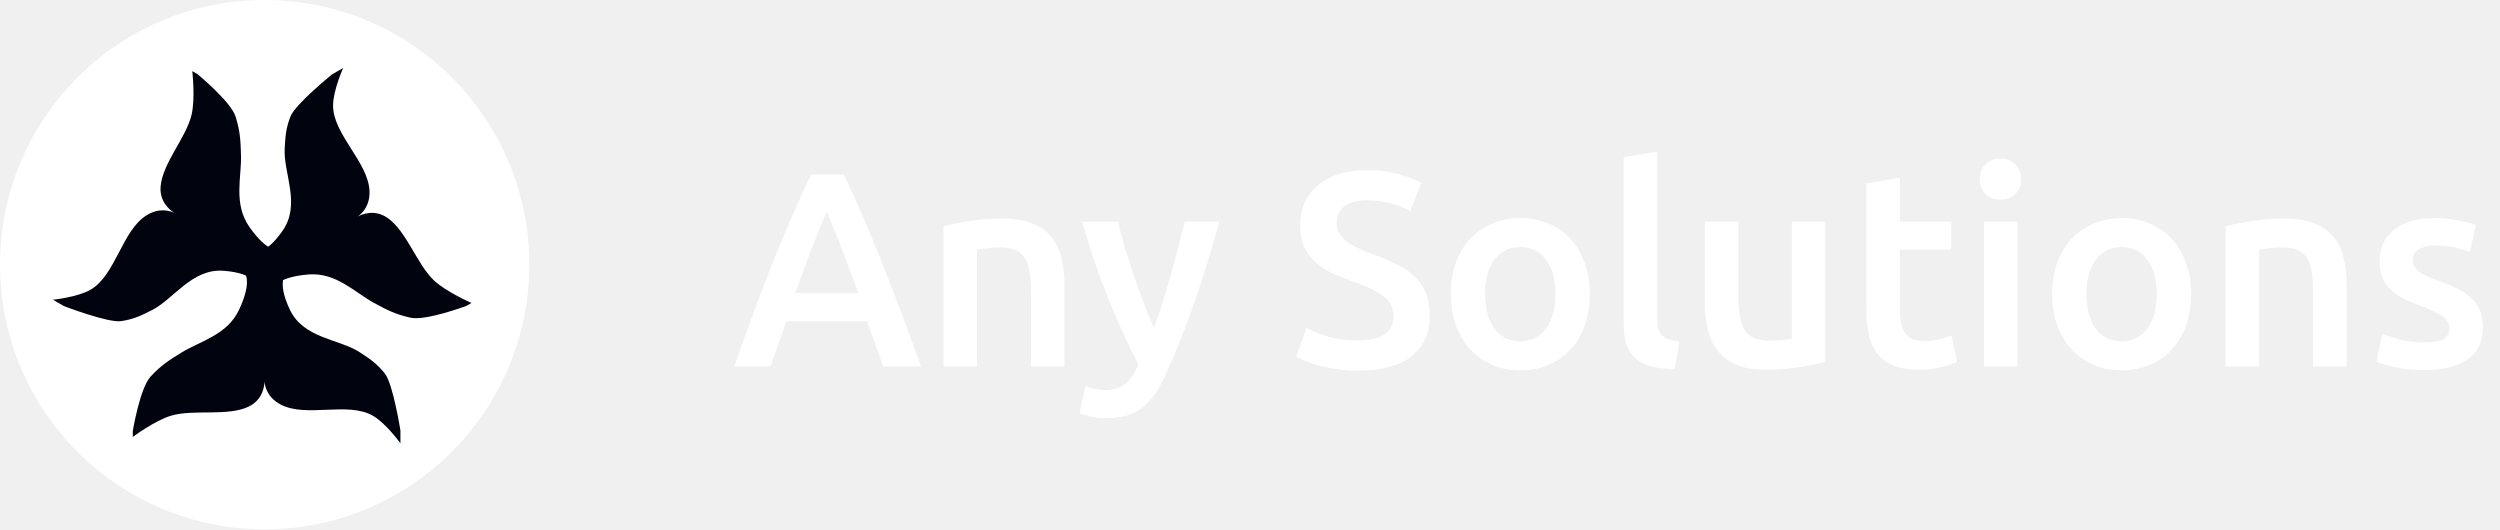
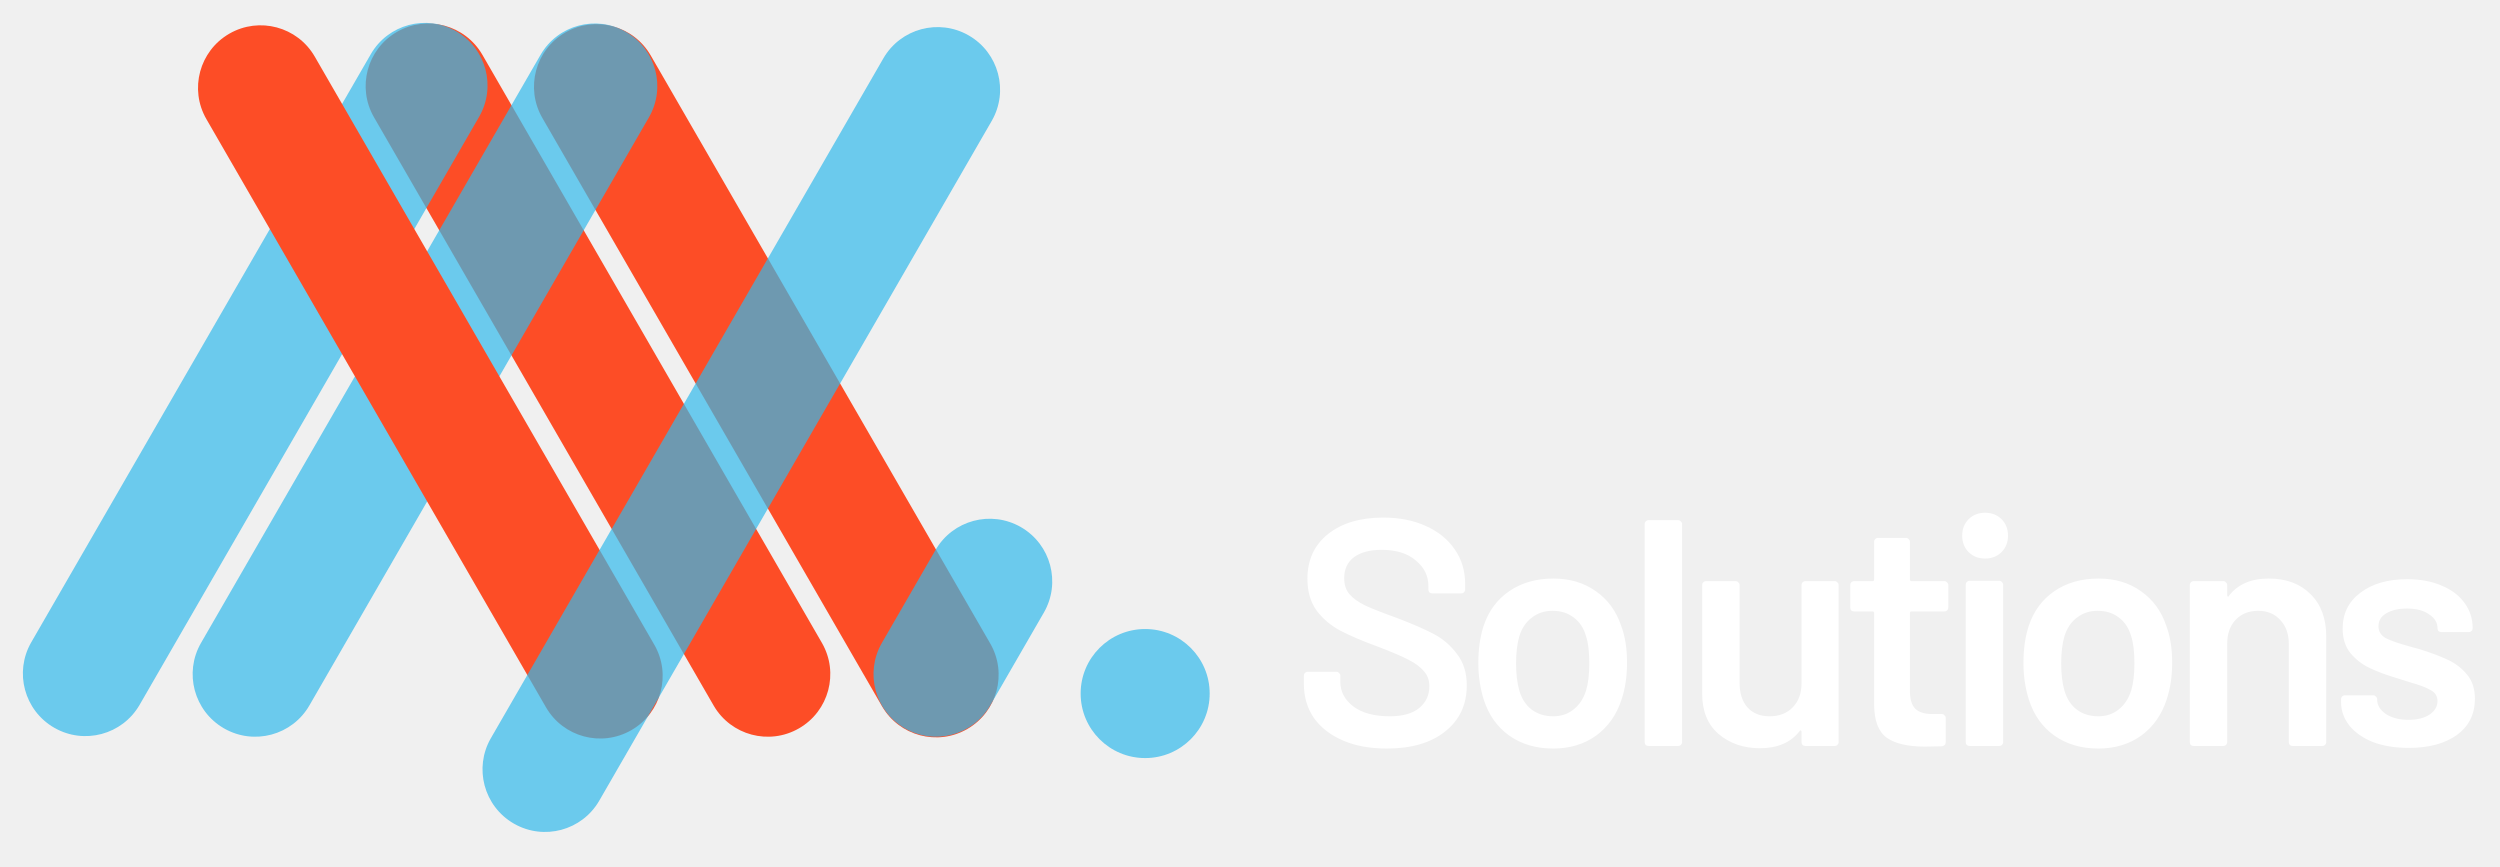
- <svg xmlns="http://www.w3.org/2000/svg" width="307" height="65" viewBox="0 0 307 65" fill="none">
-   <circle cx="32.5" cy="32.5" r="32.5" fill="white" />
-   <path d="M45.782 51.047C47.407 51.979 49.173 54.438 49.173 54.438L49.173 52.873C49.173 52.873 48.269 47.12 47.25 45.856C46.276 44.646 45.515 44.135 44.217 43.281C41.687 41.616 37.308 41.602 35.609 38.055C33.872 34.428 35.214 33.477 35.214 33.477L30.005 33.477C30.005 33.477 31.06 34.431 29.349 38.055C27.887 41.152 24.564 41.896 22.306 43.281C20.697 44.268 19.775 44.865 18.49 46.247C17.189 47.647 16.307 52.911 16.307 52.911L16.307 53.655C16.307 53.655 18.994 51.653 21.002 51.047C23.733 50.223 27.954 51.169 30.526 49.936C32.259 49.106 32.467 47.448 32.482 46.841C32.518 47.384 32.778 48.768 34.431 49.659C37.571 51.349 42.69 49.272 45.782 51.047Z" fill="#01040F" />
-   <path d="M40.902 12.977C40.897 11.104 42.143 8.345 42.143 8.345L40.788 9.127C40.788 9.127 36.258 12.787 35.672 14.301C35.112 15.75 35.05 16.664 34.959 18.215C34.782 21.239 36.959 25.038 34.737 28.283C32.465 31.601 30.97 30.914 30.97 30.914L33.575 35.425C33.575 35.425 33.873 34.035 37.867 33.705C41.28 33.422 43.586 35.928 45.914 37.191C47.574 38.091 48.551 38.591 50.391 39.012C52.253 39.439 57.254 37.572 57.254 37.572L57.898 37.199C57.898 37.199 54.821 35.874 53.292 34.437C51.213 32.485 49.922 28.355 47.568 26.744C45.982 25.659 44.443 26.308 43.91 26.598C44.361 26.296 45.431 25.379 45.375 23.501C45.269 19.937 40.911 16.542 40.902 12.977Z" fill="#01040F" />
-   <path d="M11.133 35.566C9.513 36.507 6.5 36.807 6.5 36.807L7.856 37.59C7.856 37.59 13.29 39.683 14.894 39.433C16.429 39.194 17.252 38.79 18.64 38.093C21.347 36.735 23.549 32.95 27.47 33.252C31.479 33.56 31.632 35.198 31.632 35.198L34.237 30.687C34.237 30.687 32.884 31.124 30.601 27.83C28.649 25.015 29.666 21.765 29.596 19.118C29.546 17.231 29.49 16.134 28.935 14.33C28.374 12.504 24.256 9.107 24.256 9.107L23.611 8.735C23.611 8.735 24.002 12.063 23.523 14.105C22.871 16.882 19.94 20.065 19.722 22.909C19.575 24.825 20.907 25.834 21.424 26.151C20.937 25.91 19.608 25.443 18.01 26.43C14.976 28.303 14.215 33.775 11.133 35.566Z" fill="#01040F" />
-   <path d="M108.462 45C108.145 44.071 107.816 43.153 107.476 42.246C107.136 41.339 106.807 40.41 106.49 39.458H96.562C96.245 40.41 95.916 41.351 95.576 42.28C95.259 43.187 94.941 44.093 94.624 45H90.17C91.054 42.484 91.893 40.161 92.686 38.03C93.479 35.899 94.25 33.882 94.998 31.978C95.769 30.074 96.528 28.261 97.276 26.538C98.024 24.815 98.795 23.115 99.588 21.438H103.634C104.427 23.115 105.198 24.815 105.946 26.538C106.694 28.261 107.442 30.074 108.19 31.978C108.961 33.882 109.743 35.899 110.536 38.03C111.352 40.161 112.202 42.484 113.086 45H108.462ZM101.526 25.994C101.005 27.195 100.404 28.657 99.724 30.38C99.067 32.103 98.375 33.973 97.65 35.99H105.402C104.677 33.973 103.974 32.091 103.294 30.346C102.614 28.601 102.025 27.15 101.526 25.994ZM115.86 27.796C116.654 27.569 117.685 27.354 118.954 27.15C120.224 26.946 121.629 26.844 123.17 26.844C124.621 26.844 125.834 27.048 126.808 27.456C127.783 27.841 128.554 28.397 129.12 29.122C129.71 29.825 130.118 30.686 130.344 31.706C130.594 32.703 130.718 33.803 130.718 35.004V45H126.604V35.65C126.604 34.698 126.536 33.893 126.4 33.236C126.287 32.556 126.083 32.012 125.788 31.604C125.516 31.173 125.131 30.867 124.632 30.686C124.156 30.482 123.567 30.38 122.864 30.38C122.343 30.38 121.799 30.414 121.232 30.482C120.666 30.55 120.246 30.607 119.974 30.652V45H115.86V27.796ZM149.736 27.218C147.9 33.973 145.769 40.093 143.344 45.578C142.89 46.598 142.426 47.471 141.95 48.196C141.474 48.921 140.941 49.522 140.352 49.998C139.762 50.474 139.105 50.814 138.38 51.018C137.654 51.245 136.816 51.358 135.864 51.358C135.229 51.358 134.594 51.29 133.96 51.154C133.348 51.018 132.883 50.871 132.566 50.712L133.314 47.414C134.13 47.731 134.934 47.89 135.728 47.89C136.793 47.89 137.62 47.629 138.21 47.108C138.822 46.609 139.354 45.827 139.808 44.762C138.516 42.269 137.269 39.549 136.068 36.602C134.889 33.655 133.835 30.527 132.906 27.218H137.292C137.518 28.17 137.79 29.201 138.108 30.312C138.448 31.423 138.81 32.556 139.196 33.712C139.581 34.845 139.989 35.979 140.42 37.112C140.85 38.245 141.281 39.299 141.712 40.274C142.437 38.257 143.117 36.115 143.752 33.848C144.386 31.559 144.964 29.349 145.486 27.218H149.736ZM166.7 41.804C168.241 41.804 169.363 41.543 170.066 41.022C170.769 40.501 171.12 39.764 171.12 38.812C171.12 38.245 170.995 37.758 170.746 37.35C170.519 36.942 170.179 36.579 169.726 36.262C169.295 35.922 168.763 35.616 168.128 35.344C167.493 35.049 166.768 34.766 165.952 34.494C165.136 34.199 164.343 33.882 163.572 33.542C162.824 33.179 162.155 32.737 161.566 32.216C160.999 31.695 160.535 31.071 160.172 30.346C159.832 29.621 159.662 28.748 159.662 27.728C159.662 25.597 160.399 23.931 161.872 22.73C163.345 21.506 165.351 20.894 167.89 20.894C169.363 20.894 170.667 21.064 171.8 21.404C172.956 21.721 173.863 22.073 174.52 22.458L173.194 25.926C172.423 25.495 171.573 25.167 170.644 24.94C169.737 24.713 168.797 24.6 167.822 24.6C166.666 24.6 165.759 24.838 165.102 25.314C164.467 25.79 164.15 26.459 164.15 27.32C164.15 27.841 164.252 28.295 164.456 28.68C164.683 29.043 164.989 29.371 165.374 29.666C165.782 29.961 166.247 30.233 166.768 30.482C167.312 30.731 167.901 30.969 168.536 31.196C169.647 31.604 170.633 32.023 171.494 32.454C172.378 32.862 173.115 33.361 173.704 33.95C174.316 34.517 174.781 35.197 175.098 35.99C175.415 36.761 175.574 37.701 175.574 38.812C175.574 40.943 174.815 42.597 173.296 43.776C171.8 44.932 169.601 45.51 166.7 45.51C165.725 45.51 164.83 45.442 164.014 45.306C163.221 45.193 162.507 45.045 161.872 44.864C161.26 44.683 160.727 44.501 160.274 44.32C159.821 44.116 159.458 43.935 159.186 43.776L160.444 40.274C161.056 40.614 161.883 40.954 162.926 41.294C163.969 41.634 165.227 41.804 166.7 41.804ZM195.227 36.092C195.227 37.497 195.023 38.778 194.615 39.934C194.207 41.09 193.629 42.076 192.881 42.892C192.133 43.708 191.227 44.343 190.161 44.796C189.119 45.249 187.963 45.476 186.693 45.476C185.424 45.476 184.268 45.249 183.225 44.796C182.183 44.343 181.287 43.708 180.539 42.892C179.791 42.076 179.202 41.09 178.771 39.934C178.363 38.778 178.159 37.497 178.159 36.092C178.159 34.687 178.363 33.417 178.771 32.284C179.202 31.128 179.791 30.142 180.539 29.326C181.31 28.51 182.217 27.887 183.259 27.456C184.302 27.003 185.447 26.776 186.693 26.776C187.94 26.776 189.085 27.003 190.127 27.456C191.193 27.887 192.099 28.51 192.847 29.326C193.595 30.142 194.173 31.128 194.581 32.284C195.012 33.417 195.227 34.687 195.227 36.092ZM191.011 36.092C191.011 34.324 190.626 32.93 189.855 31.91C189.107 30.867 188.053 30.346 186.693 30.346C185.333 30.346 184.268 30.867 183.497 31.91C182.749 32.93 182.375 34.324 182.375 36.092C182.375 37.883 182.749 39.299 183.497 40.342C184.268 41.385 185.333 41.906 186.693 41.906C188.053 41.906 189.107 41.385 189.855 40.342C190.626 39.299 191.011 37.883 191.011 36.092ZM205.654 45.34C204.43 45.317 203.41 45.181 202.594 44.932C201.8 44.683 201.166 44.331 200.69 43.878C200.214 43.402 199.874 42.824 199.67 42.144C199.488 41.441 199.398 40.648 199.398 39.764V19.296L203.512 18.616V38.982C203.512 39.481 203.546 39.9 203.614 40.24C203.704 40.58 203.852 40.875 204.056 41.124C204.26 41.351 204.532 41.532 204.872 41.668C205.234 41.781 205.688 41.872 206.232 41.94L205.654 45.34ZM224.145 44.456C223.352 44.66 222.321 44.864 221.051 45.068C219.782 45.295 218.388 45.408 216.869 45.408C215.441 45.408 214.24 45.204 213.265 44.796C212.313 44.388 211.543 43.821 210.953 43.096C210.387 42.371 209.979 41.509 209.729 40.512C209.48 39.492 209.355 38.381 209.355 37.18V27.218H213.469V36.534C213.469 38.438 213.741 39.798 214.285 40.614C214.852 41.43 215.827 41.838 217.209 41.838C217.708 41.838 218.229 41.815 218.773 41.77C219.34 41.725 219.759 41.668 220.031 41.6V27.218H224.145V44.456ZM229.178 22.526L233.292 21.846V27.218H239.616V30.652H233.292V37.894C233.292 39.322 233.518 40.342 233.972 40.954C234.425 41.566 235.196 41.872 236.284 41.872C237.032 41.872 237.689 41.793 238.256 41.634C238.845 41.475 239.31 41.328 239.65 41.192L240.33 44.456C239.854 44.66 239.23 44.864 238.46 45.068C237.689 45.295 236.782 45.408 235.74 45.408C234.47 45.408 233.405 45.238 232.544 44.898C231.705 44.558 231.036 44.071 230.538 43.436C230.039 42.779 229.688 41.997 229.484 41.09C229.28 40.161 229.178 39.107 229.178 37.928V22.526ZM247.741 45H243.627V27.218H247.741V45ZM248.183 22.016C248.183 22.787 247.933 23.399 247.435 23.852C246.936 24.305 246.347 24.532 245.667 24.532C244.964 24.532 244.363 24.305 243.865 23.852C243.366 23.399 243.117 22.787 243.117 22.016C243.117 21.223 243.366 20.599 243.865 20.146C244.363 19.693 244.964 19.466 245.667 19.466C246.347 19.466 246.936 19.693 247.435 20.146C247.933 20.599 248.183 21.223 248.183 22.016ZM269.071 36.092C269.071 37.497 268.867 38.778 268.459 39.934C268.051 41.09 267.473 42.076 266.725 42.892C265.977 43.708 265.07 44.343 264.005 44.796C262.962 45.249 261.806 45.476 260.537 45.476C259.268 45.476 258.112 45.249 257.069 44.796C256.026 44.343 255.131 43.708 254.383 42.892C253.635 42.076 253.046 41.09 252.615 39.934C252.207 38.778 252.003 37.497 252.003 36.092C252.003 34.687 252.207 33.417 252.615 32.284C253.046 31.128 253.635 30.142 254.383 29.326C255.154 28.51 256.06 27.887 257.103 27.456C258.146 27.003 259.29 26.776 260.537 26.776C261.784 26.776 262.928 27.003 263.971 27.456C265.036 27.887 265.943 28.51 266.691 29.326C267.439 30.142 268.017 31.128 268.425 32.284C268.856 33.417 269.071 34.687 269.071 36.092ZM264.855 36.092C264.855 34.324 264.47 32.93 263.699 31.91C262.951 30.867 261.897 30.346 260.537 30.346C259.177 30.346 258.112 30.867 257.341 31.91C256.593 32.93 256.219 34.324 256.219 36.092C256.219 37.883 256.593 39.299 257.341 40.342C258.112 41.385 259.177 41.906 260.537 41.906C261.897 41.906 262.951 41.385 263.699 40.342C264.47 39.299 264.855 37.883 264.855 36.092ZM273.309 27.796C274.103 27.569 275.134 27.354 276.403 27.15C277.673 26.946 279.078 26.844 280.619 26.844C282.07 26.844 283.283 27.048 284.257 27.456C285.232 27.841 286.003 28.397 286.569 29.122C287.159 29.825 287.567 30.686 287.793 31.706C288.043 32.703 288.167 33.803 288.167 35.004V45H284.053V35.65C284.053 34.698 283.985 33.893 283.849 33.236C283.736 32.556 283.532 32.012 283.237 31.604C282.965 31.173 282.58 30.867 282.081 30.686C281.605 30.482 281.016 30.38 280.313 30.38C279.792 30.38 279.248 30.414 278.681 30.482C278.115 30.55 277.695 30.607 277.423 30.652V45H273.309V27.796ZM297.652 42.042C298.74 42.042 299.533 41.917 300.032 41.668C300.531 41.396 300.78 40.943 300.78 40.308C300.78 39.719 300.508 39.231 299.964 38.846C299.443 38.461 298.57 38.041 297.346 37.588C296.598 37.316 295.907 37.033 295.272 36.738C294.66 36.421 294.127 36.058 293.674 35.65C293.221 35.242 292.858 34.755 292.586 34.188C292.337 33.599 292.212 32.885 292.212 32.046C292.212 30.414 292.813 29.133 294.014 28.204C295.215 27.252 296.847 26.776 298.91 26.776C299.953 26.776 300.95 26.878 301.902 27.082C302.854 27.263 303.568 27.445 304.044 27.626L303.296 30.958C302.843 30.754 302.265 30.573 301.562 30.414C300.859 30.233 300.043 30.142 299.114 30.142C298.275 30.142 297.595 30.289 297.074 30.584C296.553 30.856 296.292 31.287 296.292 31.876C296.292 32.171 296.337 32.431 296.428 32.658C296.541 32.885 296.723 33.1 296.972 33.304C297.221 33.485 297.55 33.678 297.958 33.882C298.366 34.063 298.865 34.256 299.454 34.46C300.429 34.823 301.256 35.185 301.936 35.548C302.616 35.888 303.171 36.285 303.602 36.738C304.055 37.169 304.384 37.667 304.588 38.234C304.792 38.801 304.894 39.481 304.894 40.274C304.894 41.974 304.259 43.266 302.99 44.15C301.743 45.011 299.953 45.442 297.618 45.442C296.054 45.442 294.796 45.306 293.844 45.034C292.892 44.785 292.223 44.581 291.838 44.422L292.552 40.988C293.164 41.237 293.889 41.475 294.728 41.702C295.589 41.929 296.564 42.042 297.652 42.042Z" fill="white" />
+ <svg xmlns="http://www.w3.org/2000/svg" width="124" height="43" viewBox="0 0 124 43" fill="none">
+   <rect width="39.887" height="6.205" rx="3.102" transform="matrix(0.5 0.866025 0.866025 -0.5 25.3503 3.16504)" fill="#FD4D26" />
+   <rect width="39.887" height="6.205" rx="3.102" transform="matrix(-0.5 -0.866025 -0.866025 0.5 42.3184 34.5742)" fill="#FD4D26" />
+   <rect y="34.543" width="39.887" height="6.205" rx="3.102" transform="rotate(-60 0 34.543)" fill="#32BAEC" fill-opacity="0.7" />
+   <rect x="8.421" y="34.574" width="39.887" height="6.205" rx="3.102" transform="rotate(-60 8.42065 34.5742)" fill="#32BAEC" fill-opacity="0.7" />
+   <rect x="42.191" y="34.574" width="11.523" height="6.205" rx="3.102" transform="rotate(-60 42.1914 34.5742)" fill="#32BAEC" fill-opacity="0.7" />
+   <circle cx="56.8" cy="34.4" r="3.2" fill="#32BAEC" fill-opacity="0.7" />
+   <rect width="39.887" height="6.205" rx="3.102" transform="matrix(0.5 0.866025 0.866025 -0.5 8.68652 3.22266)" fill="#FD4D26" />
+   <rect x="22.798" y="39.298" width="45.136" height="6.205" rx="3.102" transform="rotate(-60 22.7976 39.2979)" fill="#32BAEC" fill-opacity="0.7" />
+   <path d="M68.784 37.128C67.952 37.128 67.227 36.995 66.608 36.728C65.989 36.461 65.509 36.088 65.168 35.608C64.837 35.128 64.672 34.563 64.672 33.912V33.512C64.672 33.459 64.688 33.416 64.72 33.384C64.763 33.341 64.811 33.32 64.864 33.32H66.288C66.341 33.32 66.384 33.341 66.416 33.384C66.459 33.416 66.48 33.459 66.48 33.512V33.816C66.48 34.307 66.699 34.717 67.136 35.048C67.573 35.368 68.171 35.528 68.928 35.528C69.579 35.528 70.069 35.389 70.4 35.112C70.731 34.835 70.896 34.477 70.896 34.04C70.896 33.741 70.805 33.491 70.624 33.288C70.443 33.075 70.181 32.883 69.84 32.712C69.509 32.541 69.008 32.328 68.336 32.072C67.579 31.795 66.965 31.533 66.496 31.288C66.027 31.043 65.632 30.712 65.312 30.296C65.003 29.869 64.848 29.341 64.848 28.712C64.848 27.773 65.189 27.032 65.872 26.488C66.555 25.944 67.467 25.672 68.608 25.672C69.408 25.672 70.112 25.811 70.72 26.088C71.339 26.365 71.819 26.755 72.16 27.256C72.501 27.747 72.672 28.317 72.672 28.968V29.24C72.672 29.293 72.651 29.341 72.608 29.384C72.576 29.416 72.533 29.432 72.48 29.432H71.04C70.987 29.432 70.939 29.416 70.896 29.384C70.864 29.341 70.848 29.293 70.848 29.24V29.064C70.848 28.563 70.64 28.141 70.224 27.8C69.819 27.448 69.253 27.272 68.528 27.272C67.941 27.272 67.483 27.395 67.152 27.64C66.832 27.885 66.672 28.232 66.672 28.68C66.672 29 66.757 29.261 66.928 29.464C67.099 29.667 67.355 29.853 67.696 30.024C68.037 30.184 68.565 30.392 69.28 30.648C70.037 30.936 70.64 31.197 71.088 31.432C71.547 31.667 71.936 31.997 72.256 32.424C72.587 32.84 72.752 33.363 72.752 33.992C72.752 34.952 72.395 35.715 71.68 36.28C70.976 36.845 70.011 37.128 68.784 37.128ZM77.037 37.128C76.195 37.128 75.469 36.915 74.861 36.488C74.264 36.061 73.843 35.469 73.597 34.712C73.416 34.136 73.325 33.528 73.325 32.888C73.325 32.205 73.41 31.597 73.581 31.064C73.826 30.317 74.253 29.736 74.861 29.32C75.469 28.904 76.2 28.696 77.053 28.696C77.864 28.696 78.562 28.904 79.149 29.32C79.746 29.736 80.168 30.312 80.413 31.048C80.605 31.56 80.701 32.168 80.701 32.872C80.701 33.544 80.611 34.152 80.429 34.696C80.184 35.453 79.763 36.051 79.165 36.488C78.568 36.915 77.859 37.128 77.037 37.128ZM77.037 35.528C77.432 35.528 77.768 35.416 78.045 35.192C78.333 34.968 78.541 34.653 78.669 34.248C78.776 33.896 78.829 33.448 78.829 32.904C78.829 32.328 78.776 31.88 78.669 31.56C78.552 31.155 78.349 30.845 78.061 30.632C77.773 30.408 77.421 30.296 77.005 30.296C76.611 30.296 76.269 30.408 75.981 30.632C75.693 30.845 75.485 31.155 75.357 31.56C75.251 31.933 75.197 32.381 75.197 32.904C75.197 33.427 75.251 33.875 75.357 34.248C75.475 34.653 75.677 34.968 75.965 35.192C76.264 35.416 76.621 35.528 77.037 35.528ZM81.768 37C81.714 37 81.666 36.984 81.624 36.952C81.592 36.909 81.576 36.861 81.576 36.808V25.992C81.576 25.939 81.592 25.896 81.624 25.864C81.666 25.821 81.714 25.8 81.768 25.8H83.24C83.293 25.8 83.336 25.821 83.368 25.864C83.41 25.896 83.432 25.939 83.432 25.992V36.808C83.432 36.861 83.41 36.909 83.368 36.952C83.336 36.984 83.293 37 83.24 37H81.768ZM89.356 29.016C89.356 28.963 89.372 28.92 89.404 28.888C89.447 28.845 89.495 28.824 89.548 28.824H91.004C91.057 28.824 91.1 28.845 91.132 28.888C91.174 28.92 91.196 28.963 91.196 29.016V36.808C91.196 36.861 91.174 36.909 91.132 36.952C91.1 36.984 91.057 37 91.004 37H89.548C89.495 37 89.447 36.984 89.404 36.952C89.372 36.909 89.356 36.861 89.356 36.808V36.296C89.356 36.264 89.345 36.243 89.324 36.232C89.302 36.221 89.281 36.232 89.26 36.264C88.823 36.829 88.166 37.112 87.292 37.112C86.481 37.112 85.799 36.877 85.244 36.408C84.7 35.939 84.428 35.272 84.428 34.408V29.016C84.428 28.963 84.444 28.92 84.476 28.888C84.519 28.845 84.567 28.824 84.62 28.824H86.092C86.145 28.824 86.188 28.845 86.22 28.888C86.263 28.92 86.284 28.963 86.284 29.016V33.88C86.284 34.381 86.412 34.781 86.668 35.08C86.934 35.379 87.302 35.528 87.772 35.528C88.252 35.528 88.636 35.379 88.924 35.08C89.212 34.781 89.356 34.381 89.356 33.88V29.016ZM96.636 30.136C96.636 30.189 96.615 30.237 96.572 30.28C96.54 30.312 96.498 30.328 96.444 30.328H94.812C94.759 30.328 94.732 30.355 94.732 30.408V34.264C94.732 34.669 94.817 34.963 94.988 35.144C95.169 35.325 95.452 35.416 95.836 35.416H96.316C96.37 35.416 96.412 35.437 96.444 35.48C96.487 35.512 96.508 35.555 96.508 35.608V36.808C96.508 36.925 96.444 36.995 96.316 37.016L95.484 37.032C94.641 37.032 94.012 36.888 93.596 36.6C93.18 36.312 92.967 35.768 92.956 34.968V30.408C92.956 30.355 92.93 30.328 92.876 30.328H91.964C91.911 30.328 91.863 30.312 91.82 30.28C91.788 30.237 91.772 30.189 91.772 30.136V29.016C91.772 28.963 91.788 28.92 91.82 28.888C91.863 28.845 91.911 28.824 91.964 28.824H92.876C92.93 28.824 92.956 28.797 92.956 28.744V26.872C92.956 26.819 92.972 26.776 93.004 26.744C93.047 26.701 93.095 26.68 93.148 26.68H94.54C94.594 26.68 94.636 26.701 94.668 26.744C94.711 26.776 94.732 26.819 94.732 26.872V28.744C94.732 28.797 94.759 28.824 94.812 28.824H96.444C96.498 28.824 96.54 28.845 96.572 28.888C96.615 28.92 96.636 28.963 96.636 29.016V30.136ZM98.46 27.704C98.13 27.704 97.858 27.597 97.644 27.384C97.431 27.171 97.325 26.899 97.325 26.568C97.325 26.237 97.431 25.965 97.644 25.752C97.858 25.539 98.13 25.432 98.46 25.432C98.791 25.432 99.063 25.539 99.276 25.752C99.49 25.965 99.597 26.237 99.597 26.568C99.597 26.899 99.49 27.171 99.276 27.384C99.063 27.597 98.791 27.704 98.46 27.704ZM97.692 37C97.639 37 97.591 36.984 97.549 36.952C97.516 36.909 97.501 36.861 97.501 36.808V29C97.501 28.947 97.516 28.904 97.549 28.872C97.591 28.829 97.639 28.808 97.692 28.808H99.165C99.218 28.808 99.26 28.829 99.293 28.872C99.335 28.904 99.356 28.947 99.356 29V36.808C99.356 36.861 99.335 36.909 99.293 36.952C99.26 36.984 99.218 37 99.165 37H97.692ZM104.075 37.128C103.232 37.128 102.507 36.915 101.899 36.488C101.301 36.061 100.88 35.469 100.635 34.712C100.453 34.136 100.363 33.528 100.363 32.888C100.363 32.205 100.448 31.597 100.619 31.064C100.864 30.317 101.291 29.736 101.899 29.32C102.507 28.904 103.237 28.696 104.091 28.696C104.901 28.696 105.6 28.904 106.187 29.32C106.784 29.736 107.205 30.312 107.451 31.048C107.643 31.56 107.739 32.168 107.739 32.872C107.739 33.544 107.648 34.152 107.467 34.696C107.221 35.453 106.8 36.051 106.203 36.488C105.605 36.915 104.896 37.128 104.075 37.128ZM104.075 35.528C104.469 35.528 104.805 35.416 105.083 35.192C105.371 34.968 105.579 34.653 105.707 34.248C105.813 33.896 105.867 33.448 105.867 32.904C105.867 32.328 105.813 31.88 105.707 31.56C105.589 31.155 105.387 30.845 105.099 30.632C104.811 30.408 104.459 30.296 104.043 30.296C103.648 30.296 103.307 30.408 103.019 30.632C102.731 30.845 102.523 31.155 102.395 31.56C102.288 31.933 102.235 32.381 102.235 32.904C102.235 33.427 102.288 33.875 102.395 34.248C102.512 34.653 102.715 34.968 103.003 35.192C103.301 35.416 103.659 35.528 104.075 35.528ZM112.533 28.696C113.397 28.696 114.085 28.952 114.597 29.464C115.12 29.976 115.381 30.675 115.381 31.56V36.808C115.381 36.861 115.36 36.909 115.317 36.952C115.285 36.984 115.243 37 115.189 37H113.717C113.664 37 113.616 36.984 113.573 36.952C113.541 36.909 113.525 36.861 113.525 36.808V31.944C113.525 31.453 113.387 31.059 113.109 30.76C112.832 30.451 112.464 30.296 112.005 30.296C111.547 30.296 111.173 30.445 110.885 30.744C110.608 31.043 110.469 31.437 110.469 31.928V36.808C110.469 36.861 110.448 36.909 110.405 36.952C110.373 36.984 110.331 37 110.277 37H108.805C108.752 37 108.704 36.984 108.661 36.952C108.629 36.909 108.613 36.861 108.613 36.808V29.016C108.613 28.963 108.629 28.92 108.661 28.888C108.704 28.845 108.752 28.824 108.805 28.824H110.277C110.331 28.824 110.373 28.845 110.405 28.888C110.448 28.92 110.469 28.963 110.469 29.016V29.528C110.469 29.56 110.48 29.581 110.501 29.592C110.523 29.603 110.539 29.592 110.549 29.56C110.987 28.984 111.648 28.696 112.533 28.696ZM119.476 37.096C118.804 37.096 118.212 37 117.7 36.808C117.199 36.605 116.81 36.333 116.532 35.992C116.255 35.64 116.116 35.251 116.116 34.824V34.68C116.116 34.627 116.132 34.584 116.164 34.552C116.207 34.509 116.255 34.488 116.308 34.488H117.716C117.77 34.488 117.812 34.509 117.844 34.552C117.887 34.584 117.908 34.627 117.908 34.68V34.712C117.908 34.979 118.052 35.213 118.34 35.416C118.639 35.608 119.012 35.704 119.46 35.704C119.887 35.704 120.234 35.619 120.5 35.448C120.767 35.267 120.9 35.043 120.9 34.776C120.9 34.531 120.788 34.349 120.564 34.232C120.351 34.104 119.999 33.971 119.508 33.832L118.9 33.64C118.356 33.48 117.898 33.309 117.524 33.128C117.151 32.947 116.836 32.701 116.58 32.392C116.324 32.072 116.196 31.667 116.196 31.176C116.196 30.429 116.49 29.837 117.076 29.4C117.663 28.952 118.436 28.728 119.396 28.728C120.047 28.728 120.618 28.835 121.108 29.048C121.599 29.251 121.978 29.539 122.244 29.912C122.511 30.275 122.644 30.691 122.644 31.16C122.644 31.213 122.623 31.261 122.58 31.304C122.548 31.336 122.506 31.352 122.452 31.352H121.092C121.039 31.352 120.991 31.336 120.948 31.304C120.916 31.261 120.9 31.213 120.9 31.16C120.9 30.883 120.762 30.653 120.484 30.472C120.218 30.28 119.85 30.184 119.38 30.184C118.964 30.184 118.623 30.264 118.356 30.424C118.1 30.573 117.972 30.787 117.972 31.064C117.972 31.32 118.095 31.517 118.34 31.656C118.596 31.784 119.018 31.928 119.604 32.088L119.956 32.184C120.522 32.355 120.996 32.531 121.38 32.712C121.764 32.883 122.09 33.128 122.356 33.448C122.623 33.757 122.756 34.163 122.756 34.664C122.756 35.421 122.458 36.019 121.86 36.456C121.263 36.883 120.468 37.096 119.476 37.096Z" fill="white" />
</svg>
